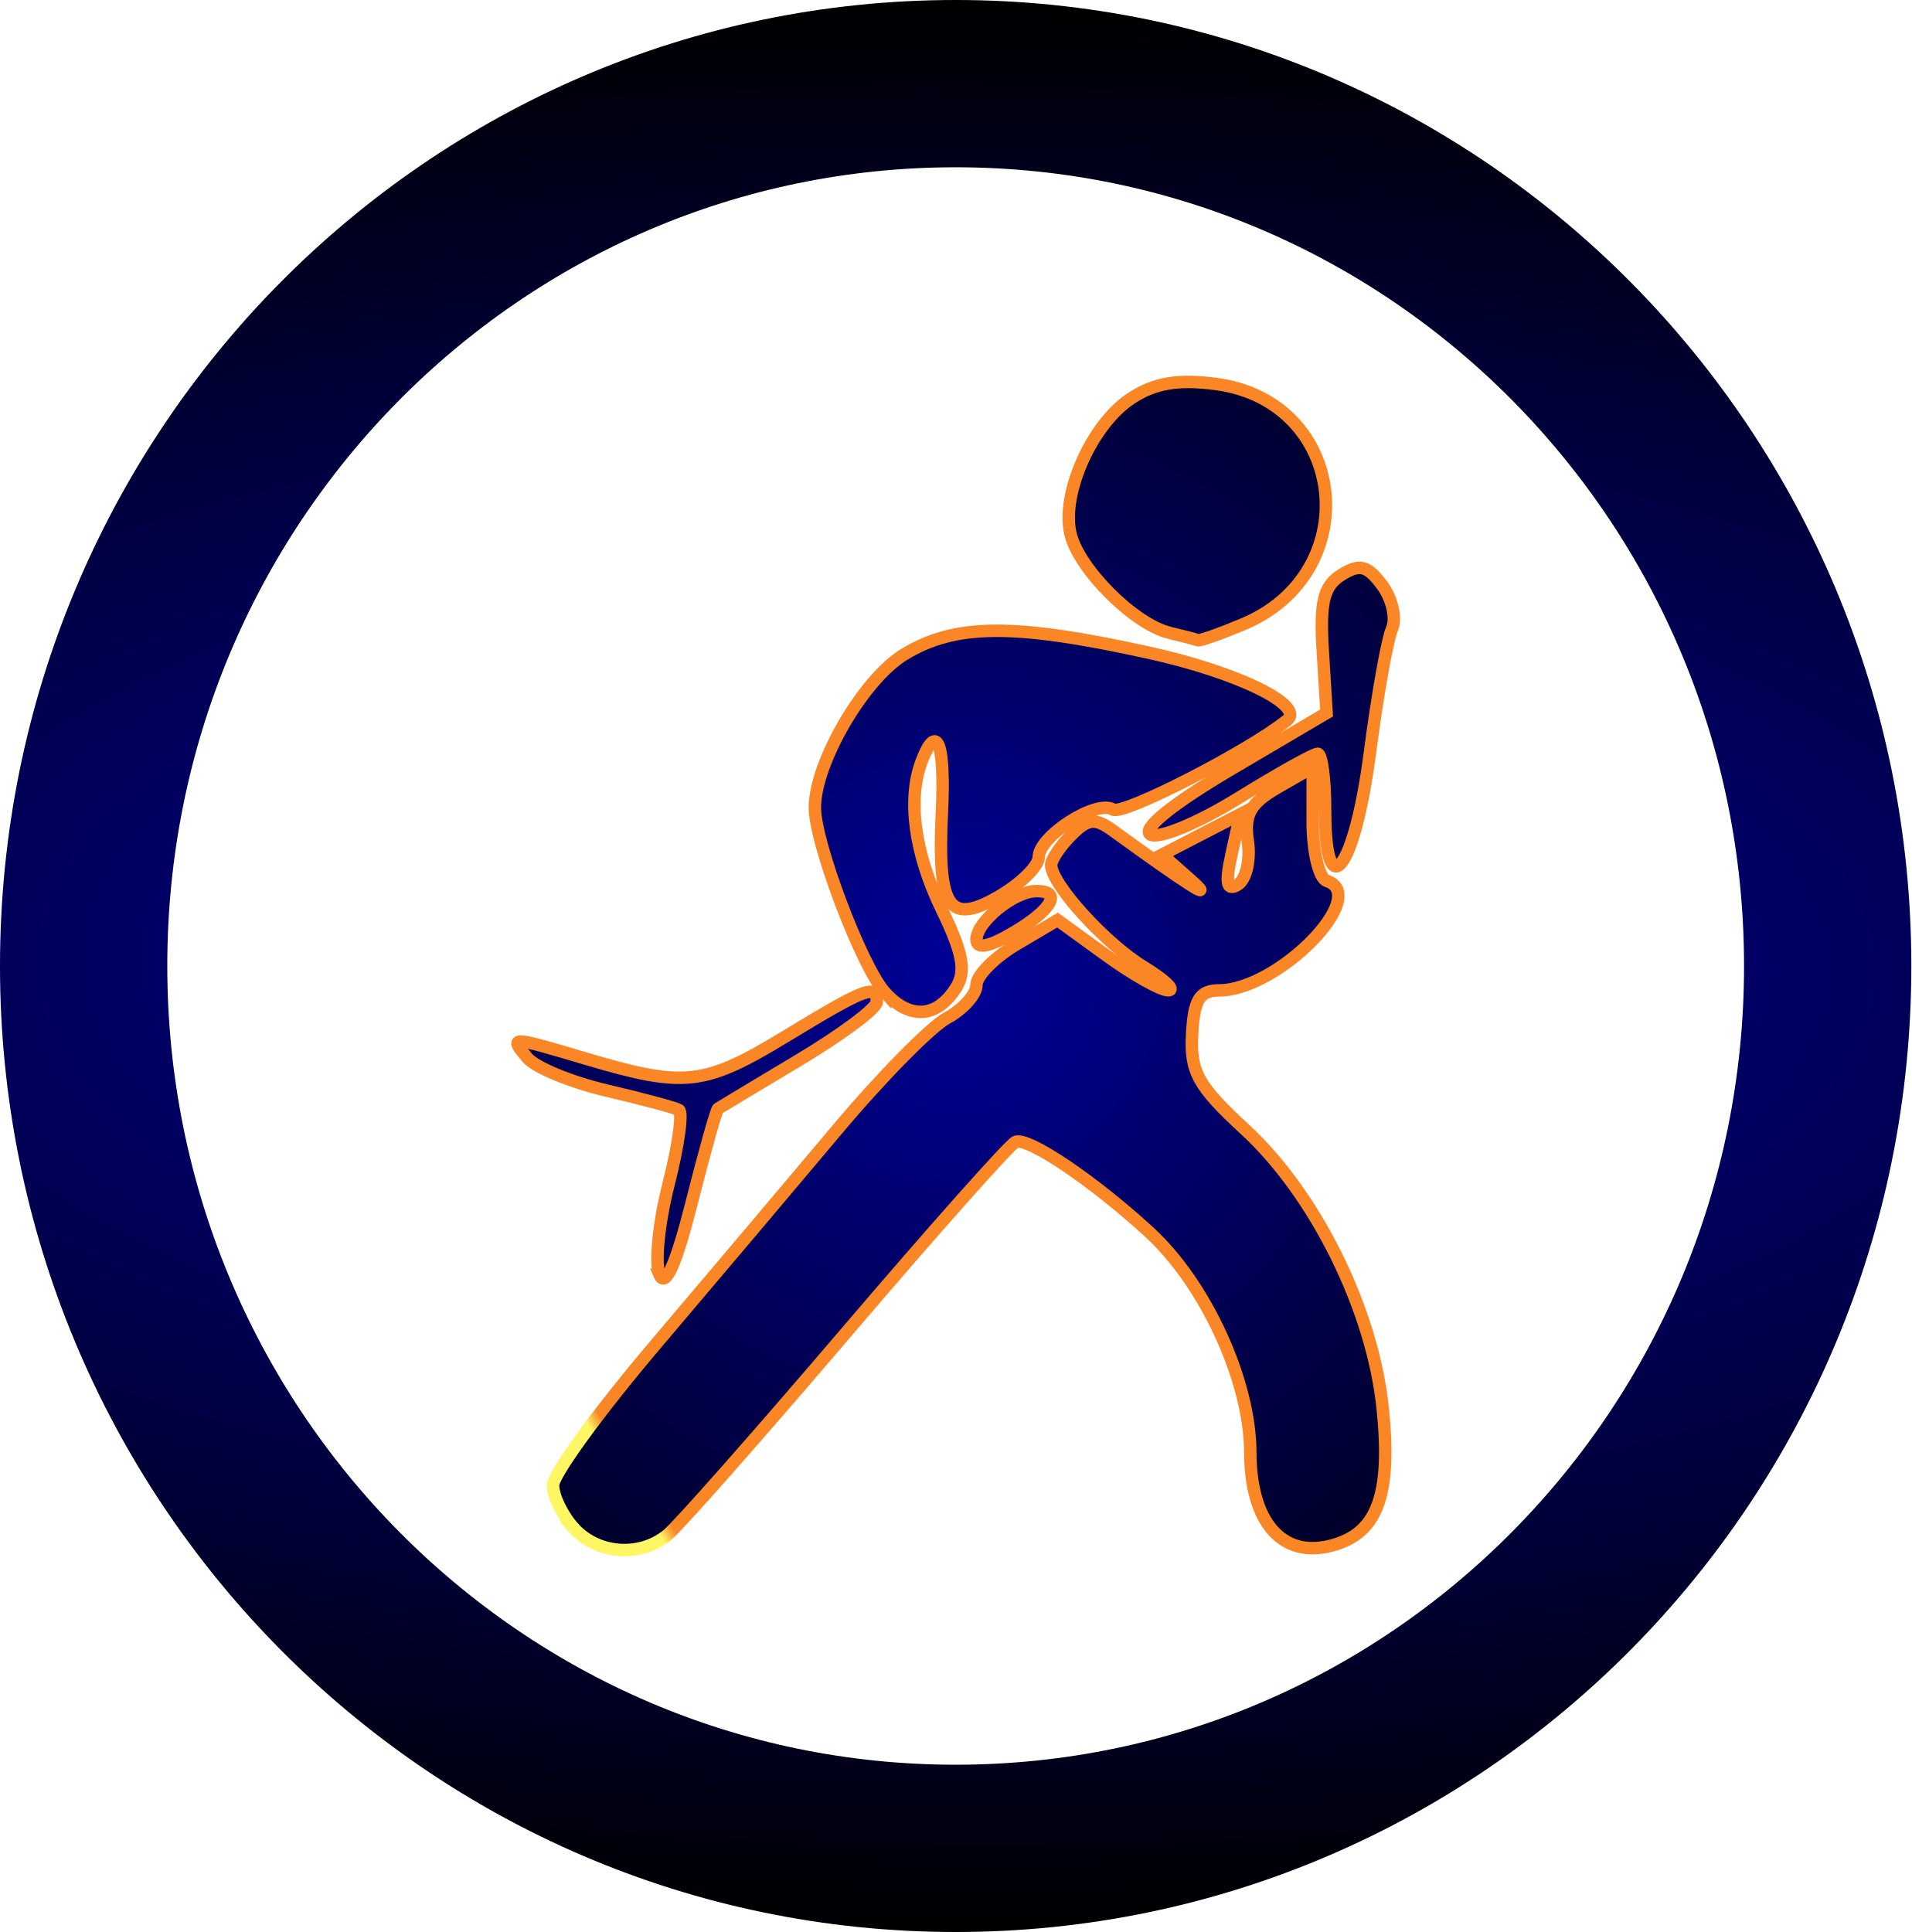
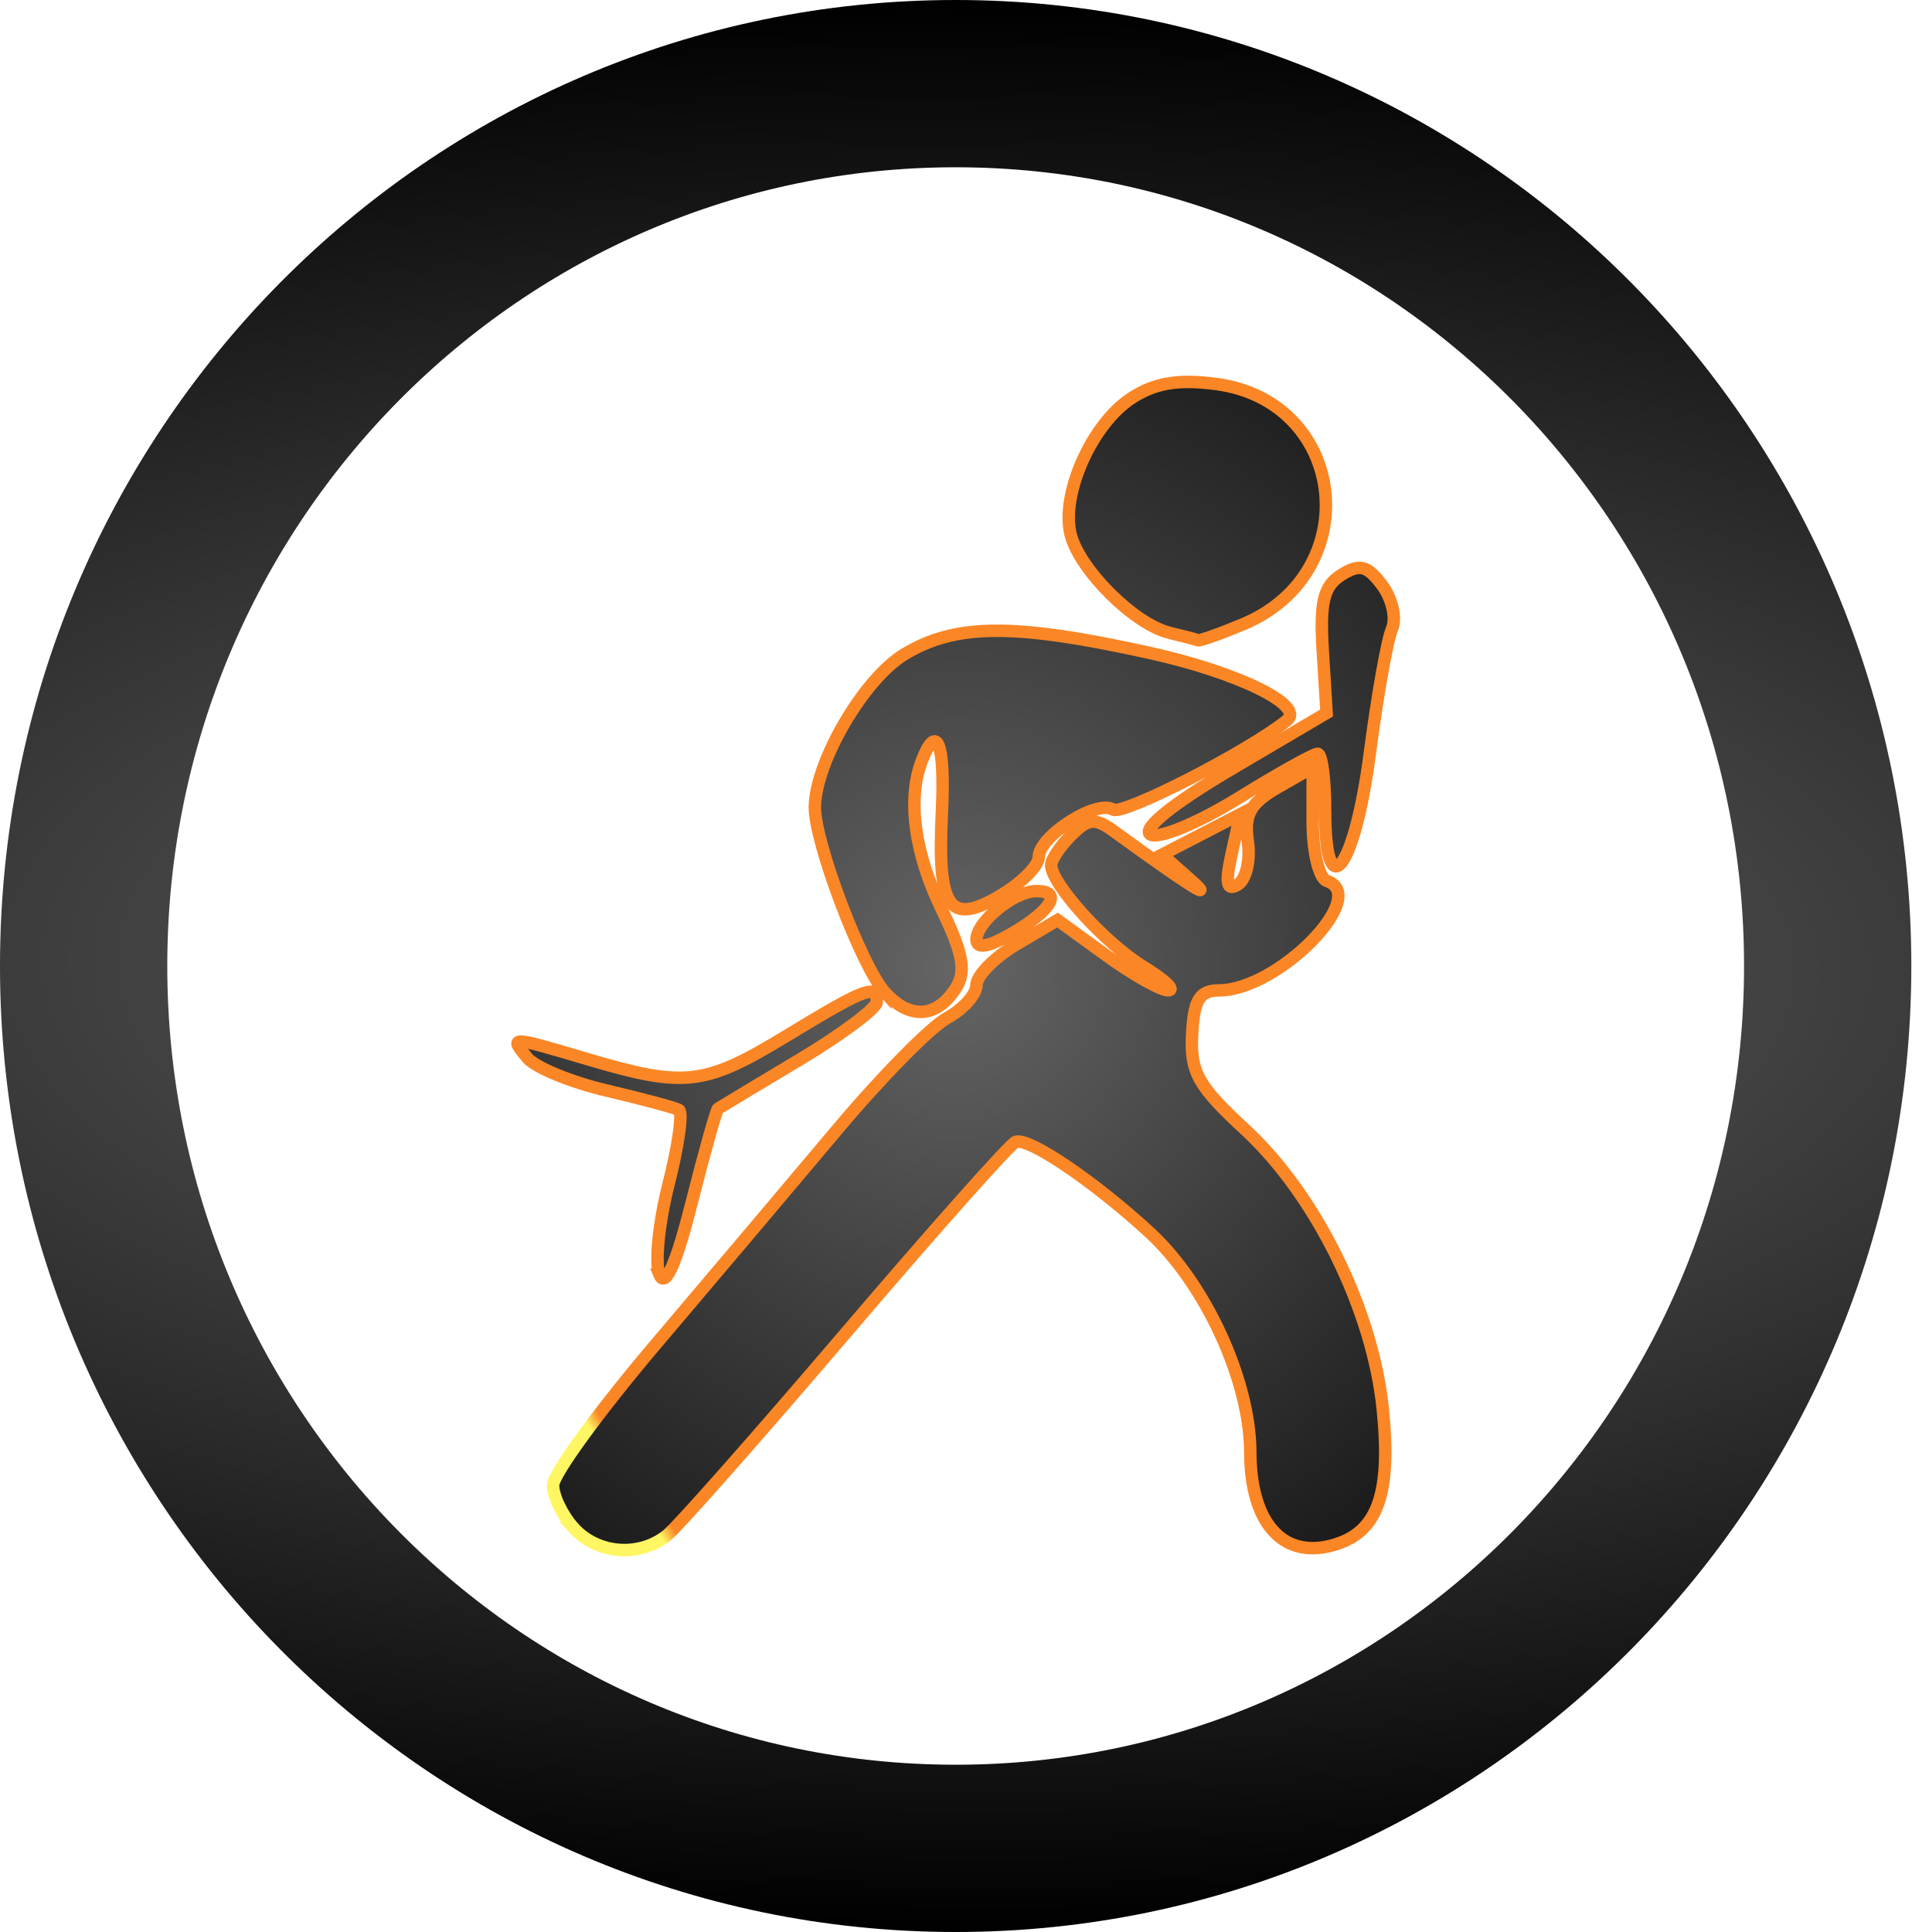
<svg xmlns="http://www.w3.org/2000/svg" xmlns:xlink="http://www.w3.org/1999/xlink" id="svg8" version="1.1" viewBox="0 0 205.66 207.894" height="207.894mm" width="205.66mm">
  <defs id="defs2">
    <linearGradient id="linearGradient855">
-       <stop id="stop851" offset="0" style="stop-color:#000099;stop-opacity:1" />
+       <stop id="stop851" offset="0" style="stop-color:#656565;stop-opacity:1" />
      <stop id="stop853" offset="1" style="stop-color:#000000;stop-opacity:1" />
    </linearGradient>
    <linearGradient id="linearGradient840">
      <stop style="stop-color:#fb8626;stop-opacity:1" offset="0" id="stop836" />
      <stop style="stop-color:#fff663;stop-opacity:1" offset="1" id="stop838" />
    </linearGradient>
    <marker style="overflow:visible" id="marker8033" refX="0.0" refY="0.0" orient="auto">
      <path transform="scale(1.1) translate(1,0)" d="M 8.719,4.034 L -2.207,0.016 L 8.719,-4.002 C 6.973,-1.63 6.983,1.616 8.719,4.034 z " style="fill-rule:evenodd;stroke-width:0.625;stroke-linejoin:round;stroke:#FFF663;stroke-opacity:1;fill:#FFF663;fill-opacity:1" id="path8031" />
    </marker>
    <marker style="overflow:visible" id="marker7647" refX="0.0" refY="0.0" orient="auto">
      <path transform="scale(1.1) translate(1,0)" d="M 8.719,4.034 L -2.207,0.016 L 8.719,-4.002 C 6.973,-1.63 6.983,1.616 8.719,4.034 z " style="fill-rule:evenodd;stroke-width:0.625;stroke-linejoin:round;stroke:#FFF663;stroke-opacity:1;fill:#FFF663;fill-opacity:1" id="path7645" />
    </marker>
    <linearGradient xlink:href="#linearGradient840" id="linearGradient866" gradientUnits="userSpaceOnUse" x1="105.803" y1="255.551" x2="104.45" y2="256.432" gradientTransform="translate(-4.498306,-46.77616)" />
    <radialGradient xlink:href="#linearGradient855" id="radialGradient837" cx="102.834" cy="103.952" fx="102.834" fy="103.952" r="47.821" gradientTransform="matrix(2.10521,0.02703346,-0.0274626,2.13863,-110.7981,-121.1427)" gradientUnits="userSpaceOnUse" />
    <radialGradient xlink:href="#linearGradient855" id="radialGradient857" cx="102.83" cy="103.947" fx="102.83" fy="103.947" r="102.83" gradientTransform="matrix(2.437025,0.01745375,-0.00723952,1.010837,-147.0168,-2.921228)" gradientUnits="userSpaceOnUse" />
  </defs>
  <ellipse style="opacity:1;fill:none;fill-opacity:1;stroke:url(#radialGradient857);stroke-width:18;stroke-linecap:round;stroke-linejoin:miter;stroke-miterlimit:4;stroke-dasharray:none;stroke-opacity:1" id="path815" cx="102.83" cy="103.947" rx="93.83" ry="94.947" />
  <path style="fill:url(#radialGradient837);stroke:url(#linearGradient866);stroke-width:1.34;fill-opacity:1" d="m 61.727,164.418 c -1.22,-1.348 -2.218,-3.417 -2.218,-4.598 0,-1.181 4.975,-8.01 11.055,-15.174 6.08,-7.164 14.906,-17.607 19.613,-23.206 4.707,-5.599 9.983,-10.953 11.725,-11.898 1.741,-0.945 3.166,-2.543 3.166,-3.553 0,-1.009 1.963,-2.993 4.363,-4.409 l 4.363,-2.574 5.216,3.782 c 2.869,2.08 5.88,3.78 6.691,3.777 0.812,-0.003 -0.387,-1.141 -2.663,-2.529 -4.117,-2.511 -9.931,-8.922 -9.931,-10.951 0,-0.585 0.975,-2.038 2.166,-3.229 1.808,-1.808 2.56,-1.879 4.553,-0.431 7.945,5.774 11.188,7.835 8.291,5.269 l -3.08,-2.728 4.213,-2.179 4.213,-2.179 -0.942,4.288 c -0.698,3.177 -0.524,4.03 0.67,3.292 0.887,-0.548 1.371,-2.64 1.076,-4.649 -0.424,-2.89 0.248,-4.103 3.221,-5.809 l 3.757,-2.156 v 5.856 c 0,3.221 0.683,6.084 1.518,6.362 4.751,1.583 -5.236,11.752 -11.568,11.778 -2.127,0.008 -2.73,0.99 -2.924,4.751 -0.207,4.036 0.639,5.554 5.695,10.215 7.606,7.011 13.726,19.416 14.816,30.032 0.965,9.399 -0.6,13.512 -5.621,14.772 -5.253,1.318 -8.614,-2.602 -8.63,-10.065 -0.015,-7.69 -4.813,-18.14 -10.878,-23.699 -6.045,-5.541 -13.011,-10.24 -14.376,-9.698 -0.61,0.242 -8.826,9.485 -18.258,20.54 -9.432,11.055 -18.085,20.853 -19.228,21.775 -2.989,2.409 -7.5,2.062 -10.068,-0.775 z m 9.235,-27.255 c -0.515,-1.23 -0.074,-5.62 0.98,-9.757 1.054,-4.137 1.551,-7.724 1.106,-7.972 -0.445,-0.248 -3.945,-1.187 -7.778,-2.086 -3.833,-0.899 -7.675,-2.486 -8.539,-3.527 -1.943,-2.342 -1.899,-2.341 6.382,0.119 10.544,3.131 12.685,2.89 21.412,-2.412 8.65,-5.255 9.822,-5.698 9.822,-3.716 0,0.684 -3.769,3.498 -8.375,6.254 -4.606,2.756 -8.526,5.111 -8.71,5.234 -0.185,0.123 -1.467,4.695 -2.85,10.161 -1.674,6.616 -2.828,9.19 -3.451,7.702 z m 24.275,-30.352 c -2.528,-2.793 -7.606,-16.21 -7.559,-19.973 0.06,-4.879 5.262,-13.766 9.607,-16.415 5.478,-3.34 11.798,-3.387 26.299,-0.197 9.57,2.106 16.881,5.676 14.904,7.278 -4.087,3.311 -17.651,10.271 -18.724,9.608 -1.789,-1.106 -7.996,2.876 -7.996,5.129 0,0.93 -1.878,2.799 -4.173,4.155 -5.464,3.228 -6.75,1.391 -6.25,-8.925 0.365,-7.526 -0.53,-9.837 -2.163,-5.583 -1.572,4.097 -0.784,9.929 2.16,15.989 2.276,4.684 2.635,6.658 1.531,8.411 -2.055,3.263 -4.974,3.463 -7.636,0.522 z m 9.831,-5.713 c 0,-1.894 3.975,-5.145 6.365,-5.206 2.906,-0.074 1.824,1.971 -2.345,4.434 -2.69,1.589 -4.02,1.844 -4.02,0.772 z m 37.519,-13.847 c 0,-3.378 -0.361,-6.142 -0.803,-6.142 -0.442,0 -4.32,2.171 -8.62,4.825 -4.315,2.663 -8.519,4.391 -9.385,3.856 -0.958,-0.592 2.427,-3.323 8.698,-7.019 l 10.266,-6.05 -0.413,-6.674 c -0.327,-5.278 0.094,-6.991 2.01,-8.191 1.959,-1.226 2.799,-1.011 4.384,1.125 1.079,1.453 1.553,3.563 1.055,4.69 -0.498,1.127 -1.567,7.125 -2.375,13.329 -1.644,12.624 -4.819,16.743 -4.819,6.251 z m -16.75,-19.157 c -3.775,-0.908 -9.683,-6.781 -10.634,-10.57 -1.087,-4.333 2.273,-11.883 6.53,-14.673 2.518,-1.65 5.066,-2.075 9.149,-1.528 14.111,1.893 16.149,20.306 2.862,25.857 -2.459,1.028 -4.642,1.798 -4.85,1.713 -0.208,-0.086 -1.584,-0.446 -3.058,-0.8 z" id="path8944" />
  <style id="stylebodge1" type="text/css">[id^="polygon"]{fill:#FFF663;fill-opacity:1}</style>
  <style id="stylebodge2" type="text/css">[id^="path"]{fill:#FFF663;fill-opacity:1}</style>
</svg>
